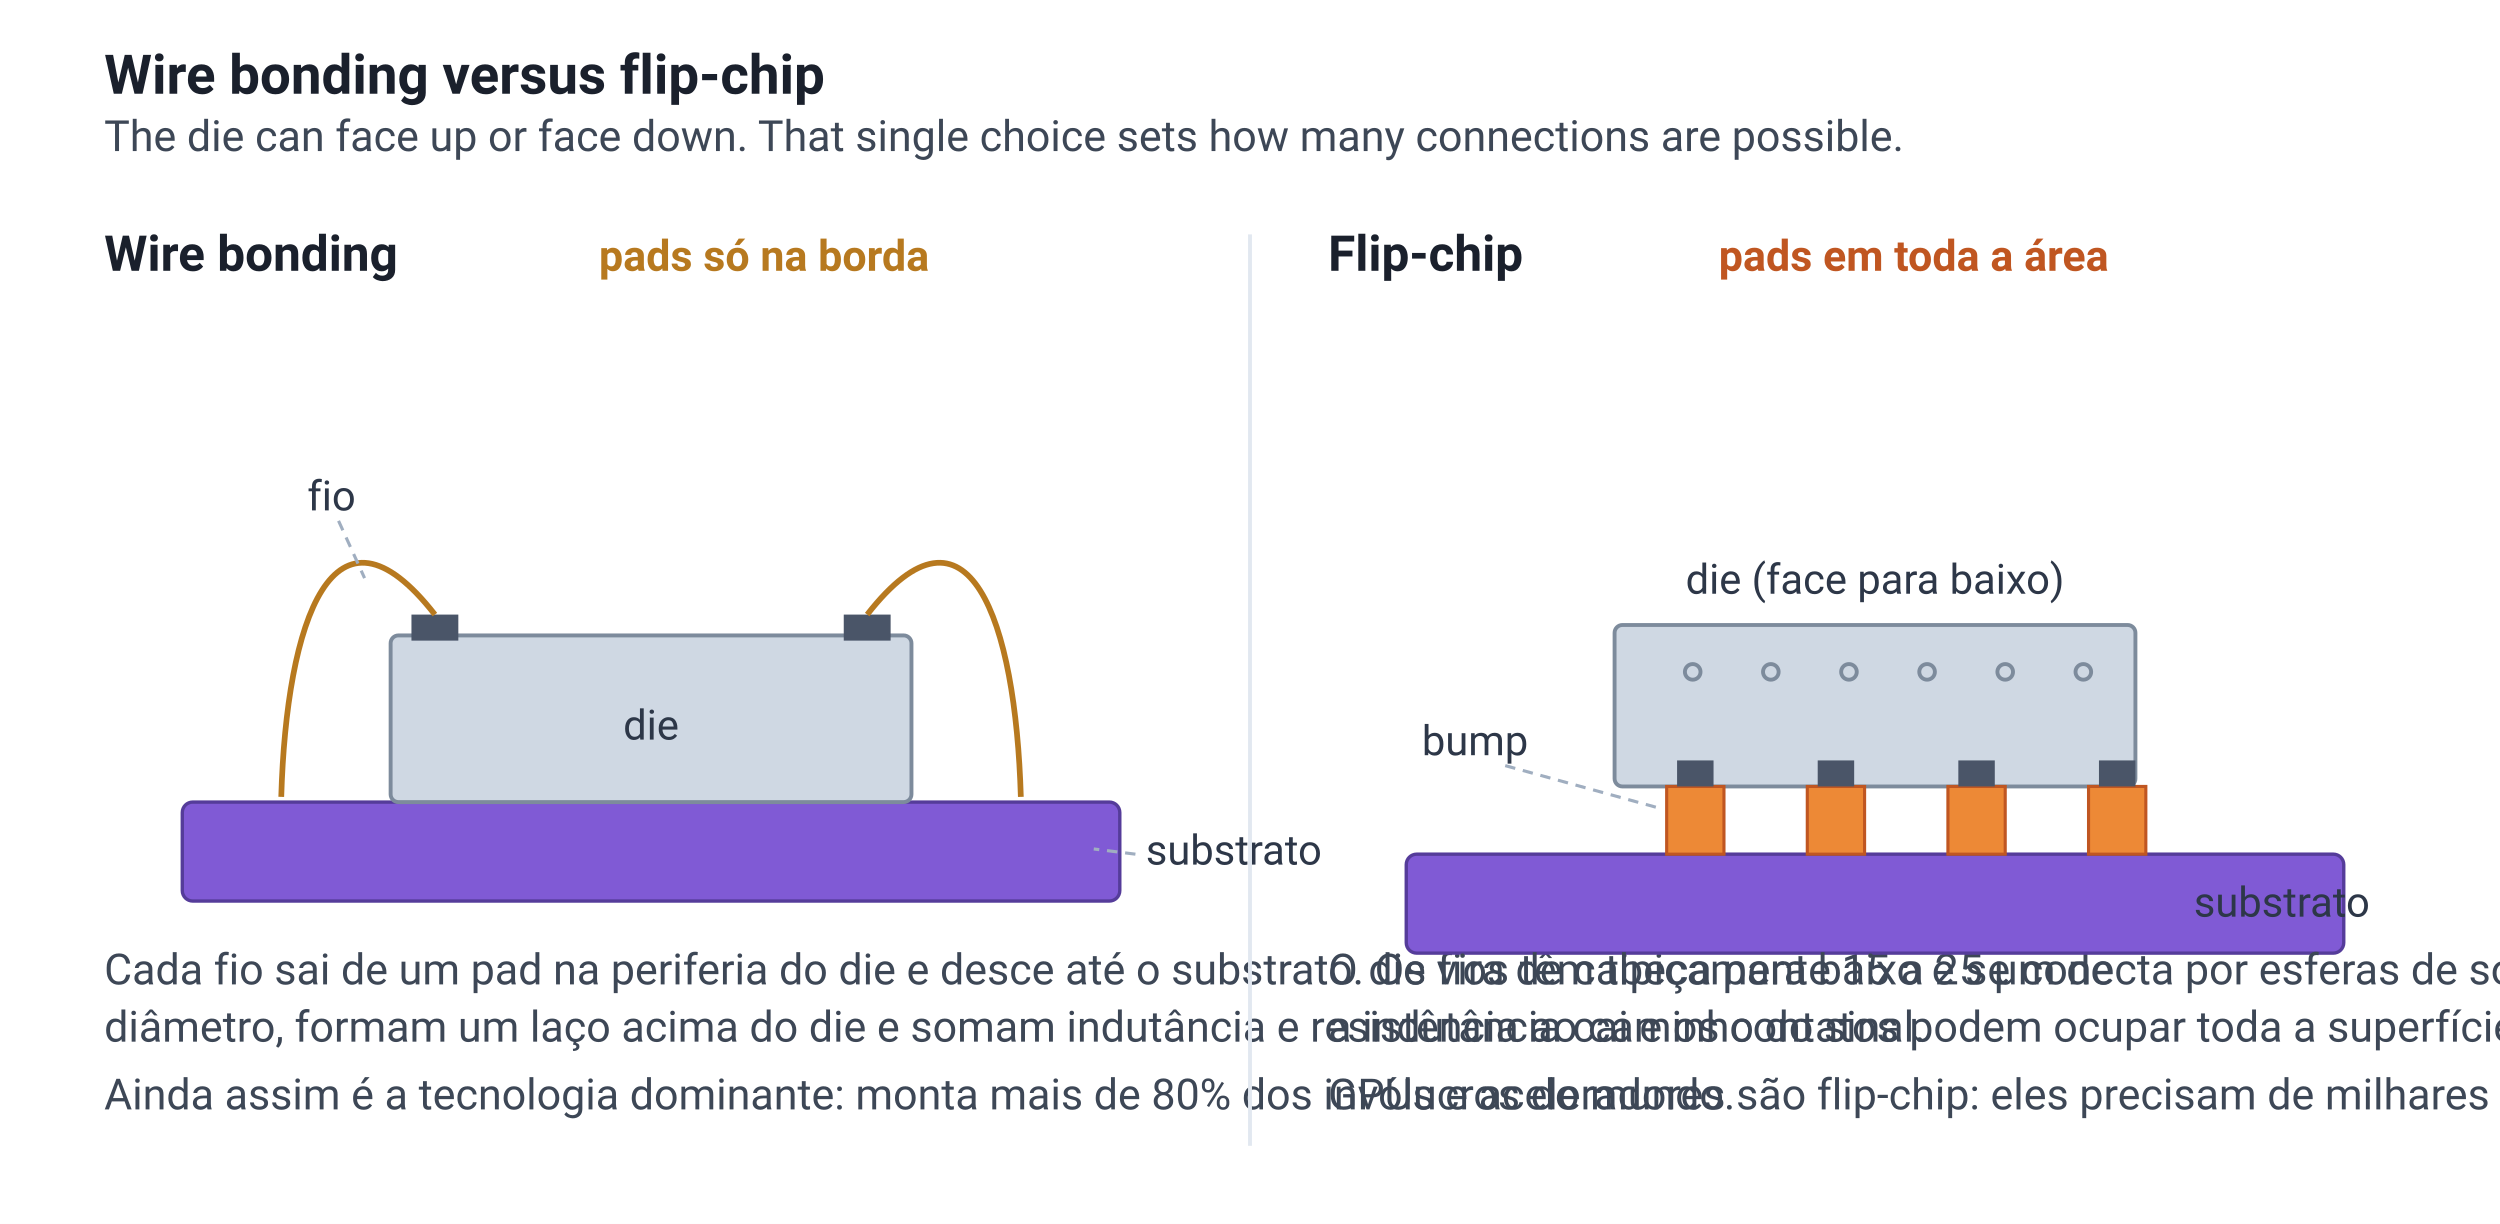
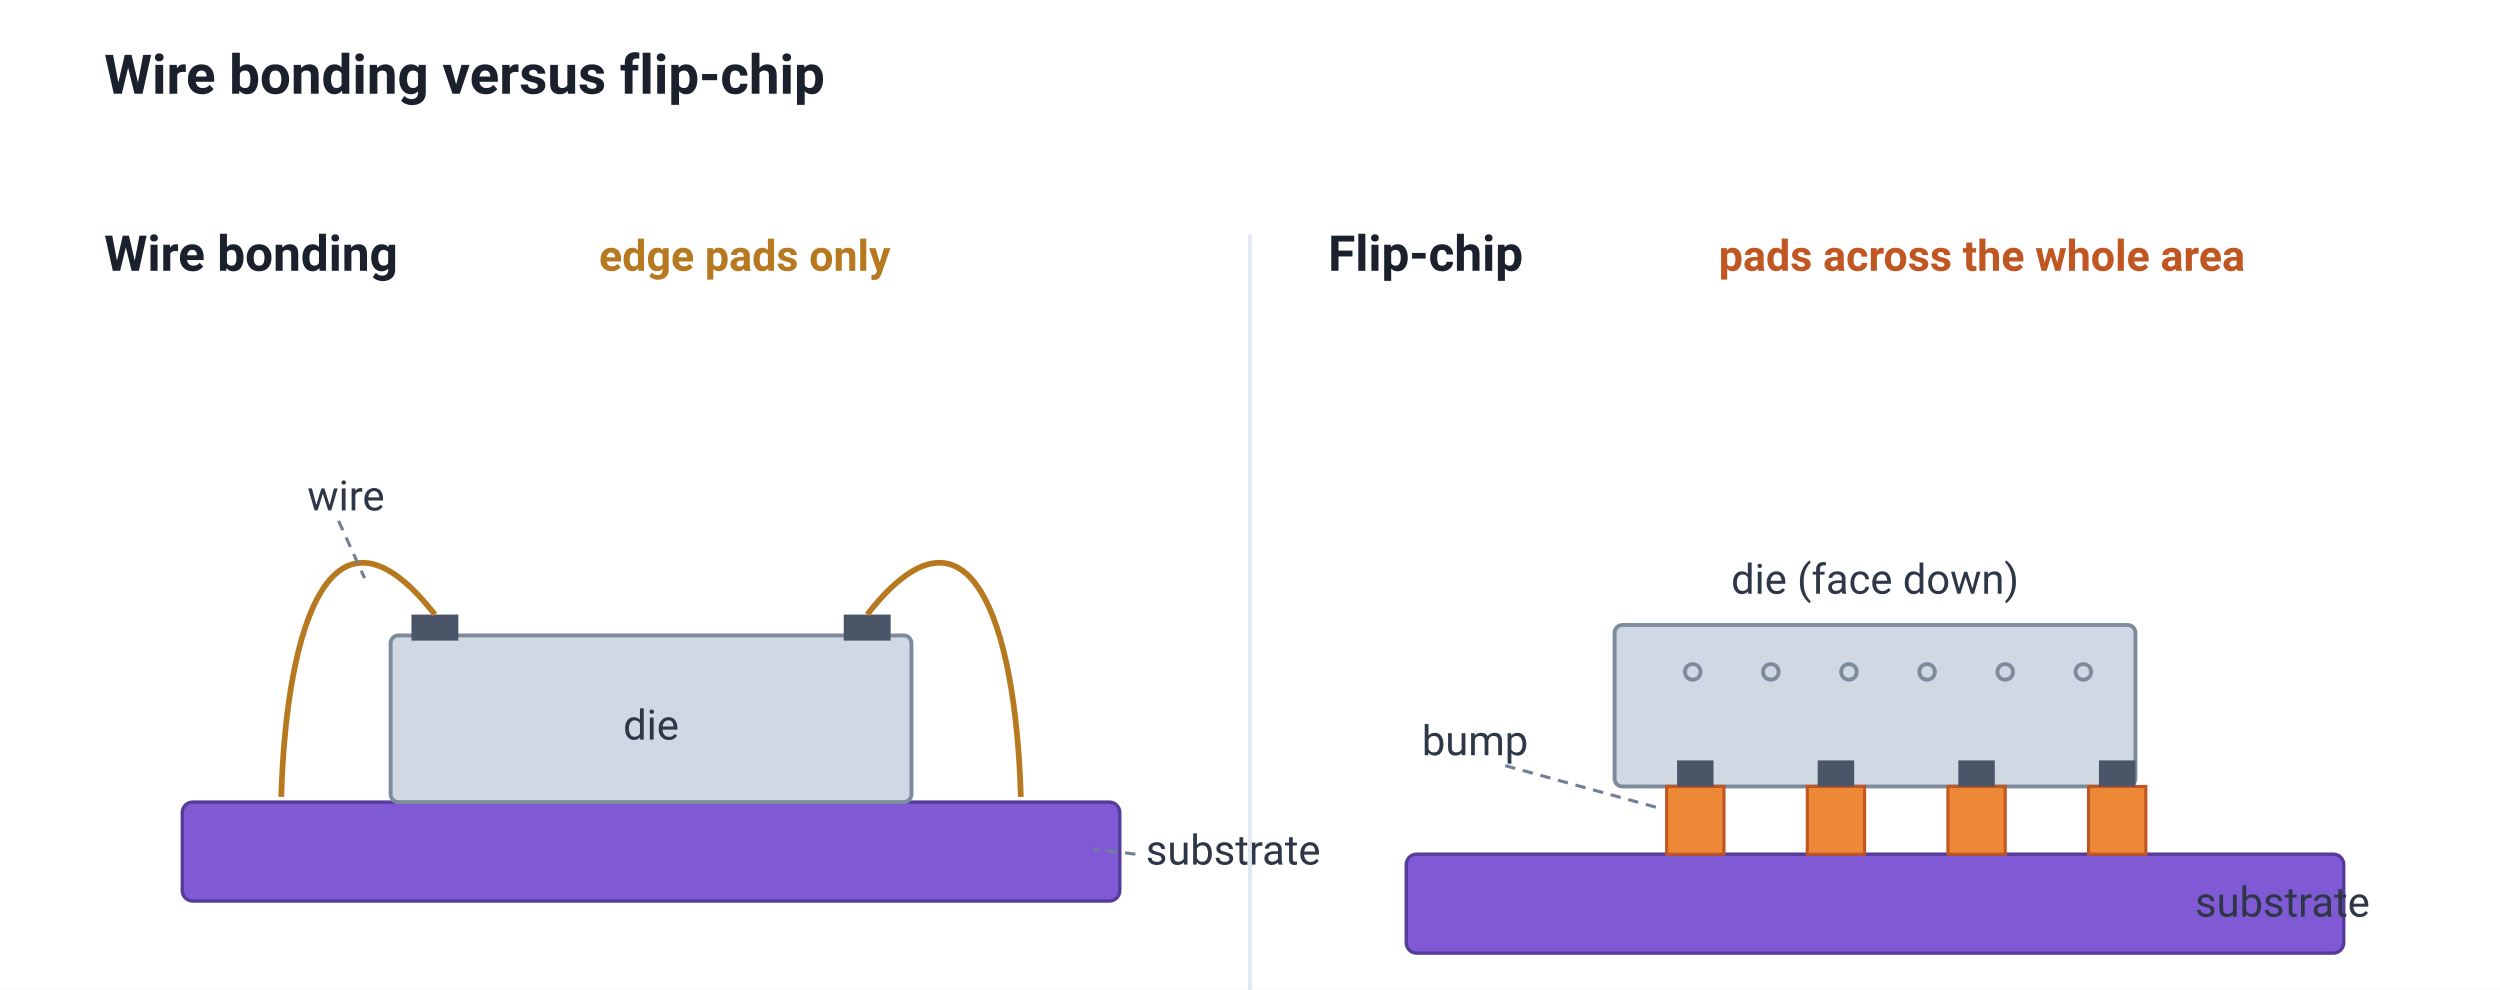
- <svg xmlns="http://www.w3.org/2000/svg" width="960" height="470" viewBox="0 0 960 470" role="img">
-   <rect width="960" height="470" fill="#ffffff" />
+ <svg xmlns="http://www.w3.org/2000/svg" width="960" height="380" viewBox="0 0 960 380" role="img">
+   <rect width="960" height="380" fill="#ffffff" />
  <style>
    .h { font: 600 21px system-ui, -apple-system, "Segoe UI", Roboto, sans-serif; fill: #1a202c; }
    .sm { font: 16.5px system-ui, -apple-system, "Segoe UI", Roboto, sans-serif; fill: #3d4756; }
    .pt { font: 600 19px system-ui, -apple-system, "Segoe UI", Roboto, sans-serif; fill: #1a202c; }
    .tag { font: 600 16.5px system-ui, -apple-system, "Segoe UI", Roboto, sans-serif; }
    .lb { font: 16px system-ui, -apple-system, "Segoe UI", Roboto, sans-serif; fill: #2d3748; }
    .sub { fill: #805ad5; stroke: #553c9a; stroke-width: 1.3; }
    .die { fill: #cfd8e3; stroke: #7d8b9c; stroke-width: 1.5; }
    .pad { fill: #4a5568; }
    .wire { stroke: #b7791f; stroke-width: 2.2; fill: none; }
    .bump { fill: #ed8936; stroke: #c05621; stroke-width: 1.2; }
-     .lead { fill: none; stroke: #a0aec0; stroke-width: 1.2; stroke-dasharray: 4 3; }
+     .lead { fill: none; stroke: #718096; stroke-width: 1.2; stroke-dasharray: 4 3; }
    .big { font: 600 40px system-ui, -apple-system, "Segoe UI", Roboto, sans-serif; }
  </style>
  <text class="h" x="40" y="36">Wire bonding versus flip-chip</text>
-   <text class="sm" x="40" y="58">The die can face up or face down. That single choice sets how many connections are possible.</text>
  <text class="pt" x="40" y="104">Wire bonding</text>
-   <text class="tag" x="230" y="104" fill="#b7791f">pads só na borda</text>
+   <text class="tag" x="230" y="104" fill="#b7791f">edge pads only</text>
  <rect class="sub" x="70" y="308" width="360" height="38" rx="4" />
  <rect class="die" x="150" y="244" width="200" height="64" rx="3" />
  <rect class="pad" x="158" y="236" width="18" height="10" />
  <rect class="pad" x="324" y="236" width="18" height="10" />
  <path class="wire" d="M 167,236 C 128,186 110,238 108,306" />
  <path class="wire" d="M 333,236 C 372,186 390,238 392,306" />
  <text class="lb" x="250" y="284" text-anchor="middle">die</text>
-   <text class="lb" x="440" y="332">substrato</text>
+   <text class="lb" x="440" y="332">substrate</text>
  <path class="lead" d="M 436,328 L 420,326" />
-   <text class="lb" x="118" y="196">fio</text>
+   <text class="lb" x="118" y="196">wire</text>
  <path class="lead" d="M 130,200 L 140,222" />
-   <text class="sm" x="40" y="378">Cada fio sai de um pad na periferia do die e desce até o substrato. Os fios têm tipicamente 15 a 25 µm de</text>
-   <text class="sm" x="40" y="400">diâmetro, formam um laço acima do die e somam indutância e resistência ao caminho do sinal.</text>
-   <text class="sm" x="40" y="426">Ainda assim é a tecnologia dominante: monta mais de 80% dos invólucros do mundo.</text>
  <line x1="480" y1="90" x2="480" y2="440" stroke="#e2e8f0" stroke-width="1.5" />
  <text class="pt" x="510" y="104">Flip-chip</text>
-   <text class="tag" x="660" y="104" fill="#c05621">pads em toda a área</text>
+   <text class="tag" x="660" y="104" fill="#c05621">pads across the whole area</text>
  <rect class="sub" x="540" y="328" width="360" height="38" rx="4" />
  <rect class="die" x="620" y="240" width="200" height="62" rx="3" />
  <rect class="bump" x="640" y="302" width="22" height="26" />
  <rect class="bump" x="694" y="302" width="22" height="26" />
  <rect class="bump" x="748" y="302" width="22" height="26" />
  <rect class="bump" x="802" y="302" width="22" height="26" />
  <rect class="pad" x="644" y="292" width="14" height="10" />
  <rect class="pad" x="698" y="292" width="14" height="10" />
  <rect class="pad" x="752" y="292" width="14" height="10" />
  <rect class="pad" x="806" y="292" width="14" height="10" />
  <circle class="die" cx="650" cy="258" r="3" />
  <circle class="die" cx="680" cy="258" r="3" />
  <circle class="die" cx="710" cy="258" r="3" />
  <circle class="die" cx="740" cy="258" r="3" />
  <circle class="die" cx="770" cy="258" r="3" />
  <circle class="die" cx="800" cy="258" r="3" />
-   <text class="lb" x="720" y="228" text-anchor="middle">die (face para baixo)</text>
-   <text class="lb" x="910" y="352" text-anchor="end">substrato</text>
+   <text class="lb" x="720" y="228" text-anchor="middle">die (face down)</text>
+   <text class="lb" x="910" y="352" text-anchor="end">substrate</text>
  <text class="lb" x="546" y="290">bump</text>
  <path class="lead" d="M 578,294 L 636,310" />
-   <text class="sm" x="510" y="378">O die vira de cabeça para baixo e se conecta por esferas de solda ou pilares de cobre. O caminho fica curto,</text>
-   <text class="sm" x="510" y="400">a indutância cai e os contatos podem ocupar toda a superfície ativa, não só a borda. Por isso microprocessadores,</text>
-   <text class="sm" x="510" y="426">GPUs e aceleradores são flip-chip: eles precisam de milhares de conexões ao mesmo tempo.</text>
</svg>
